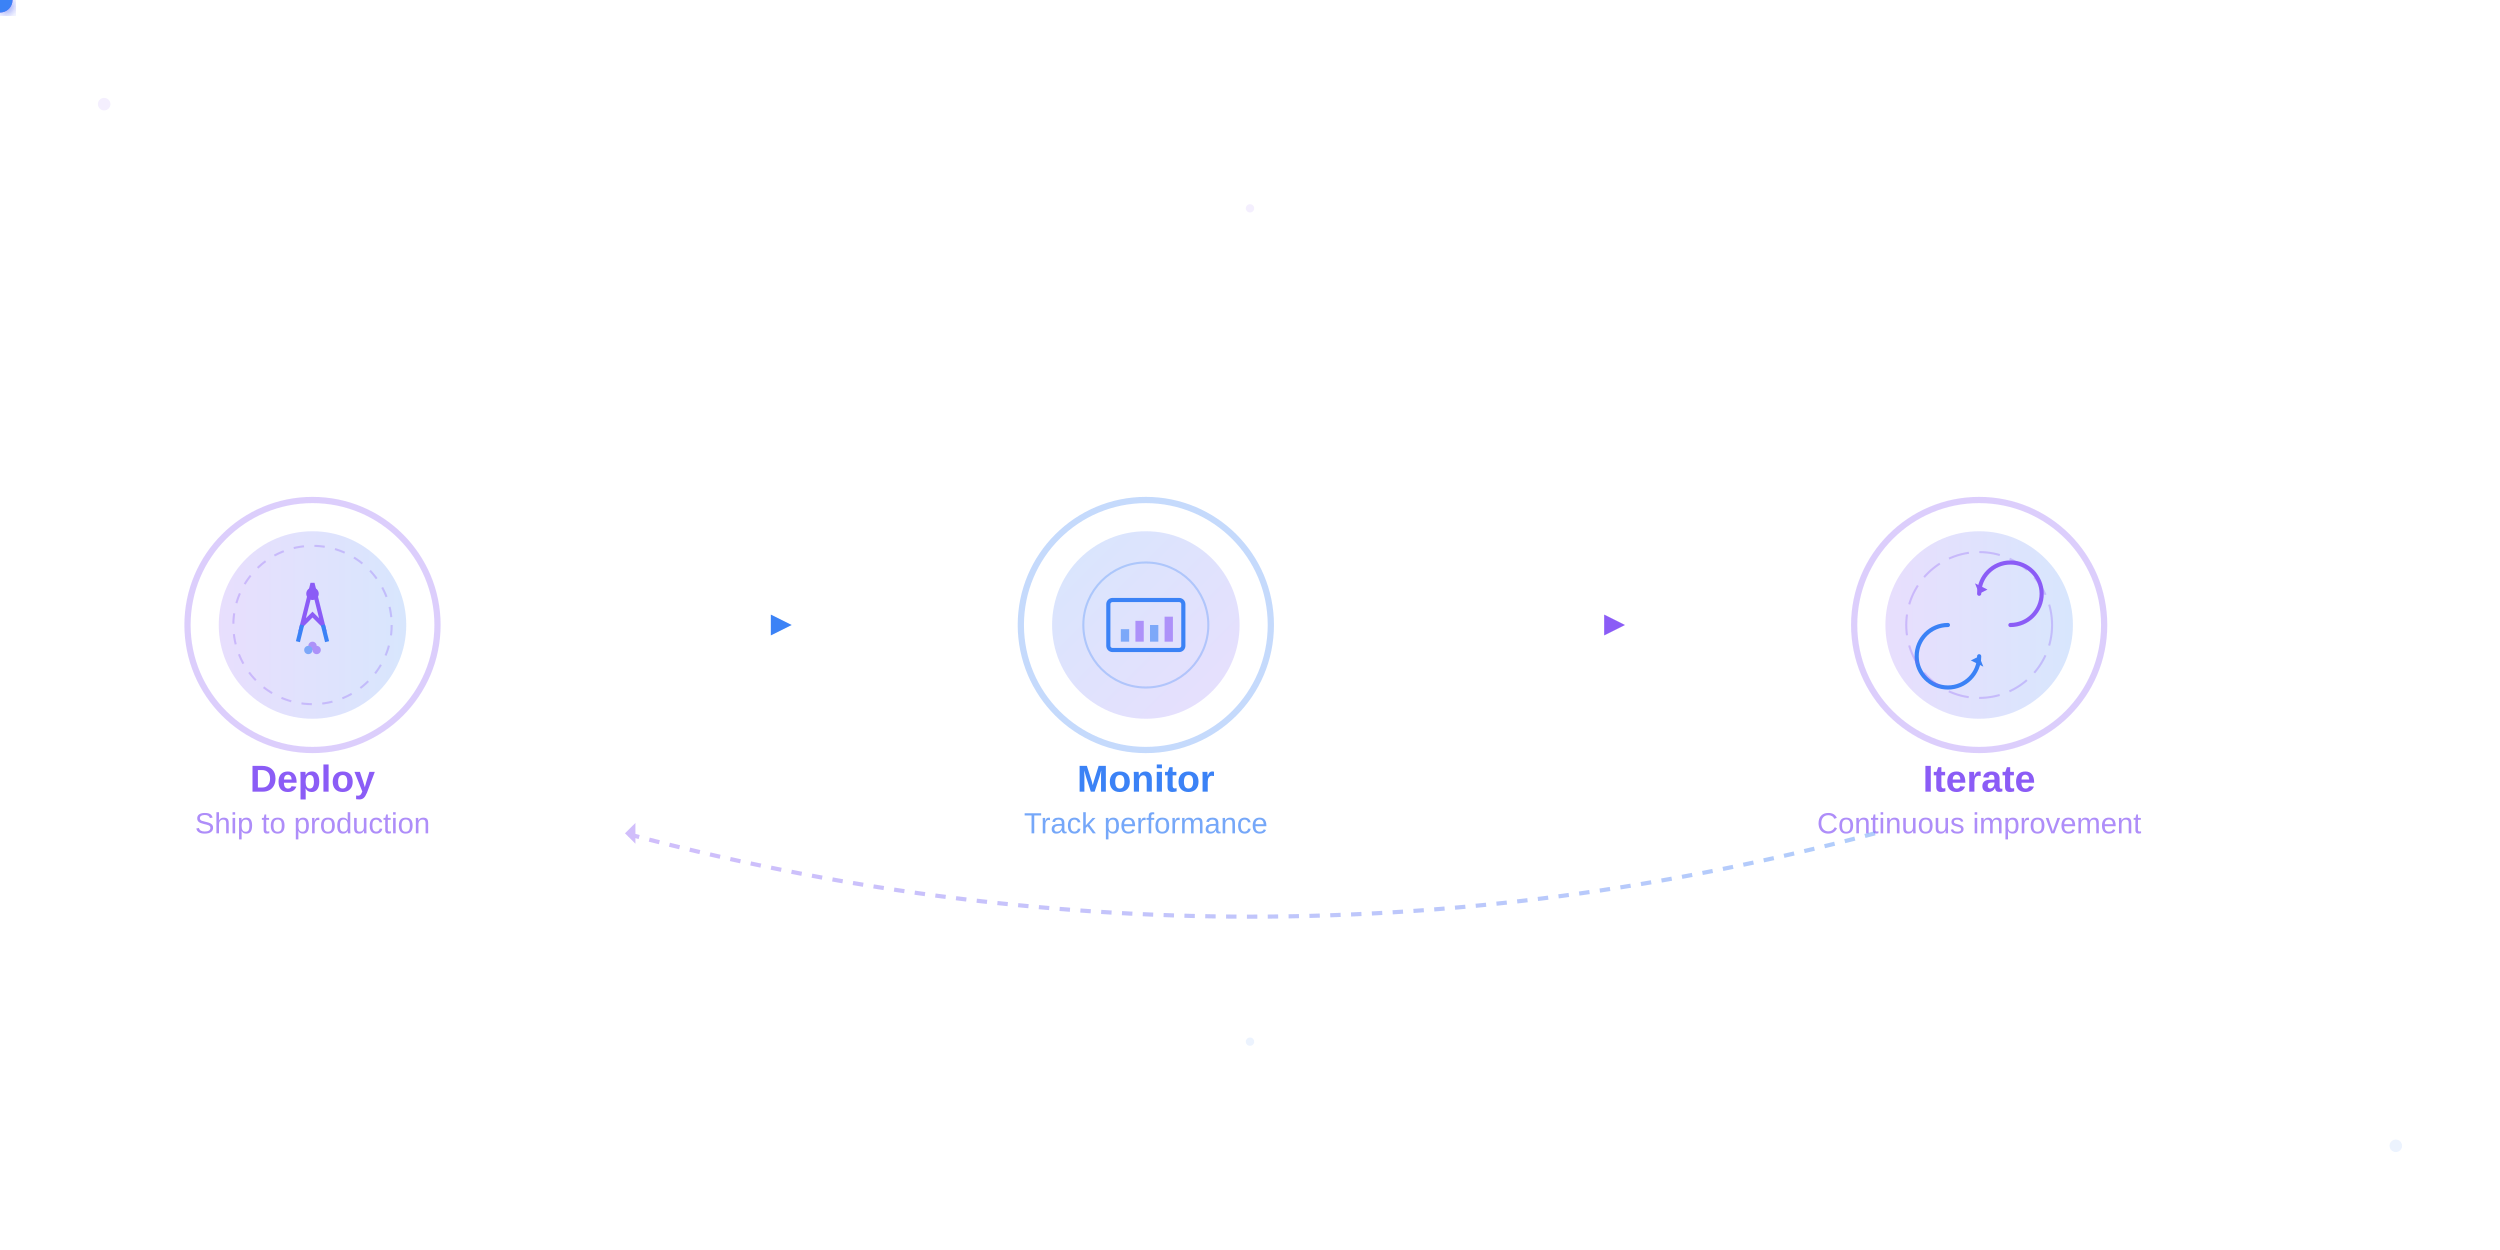
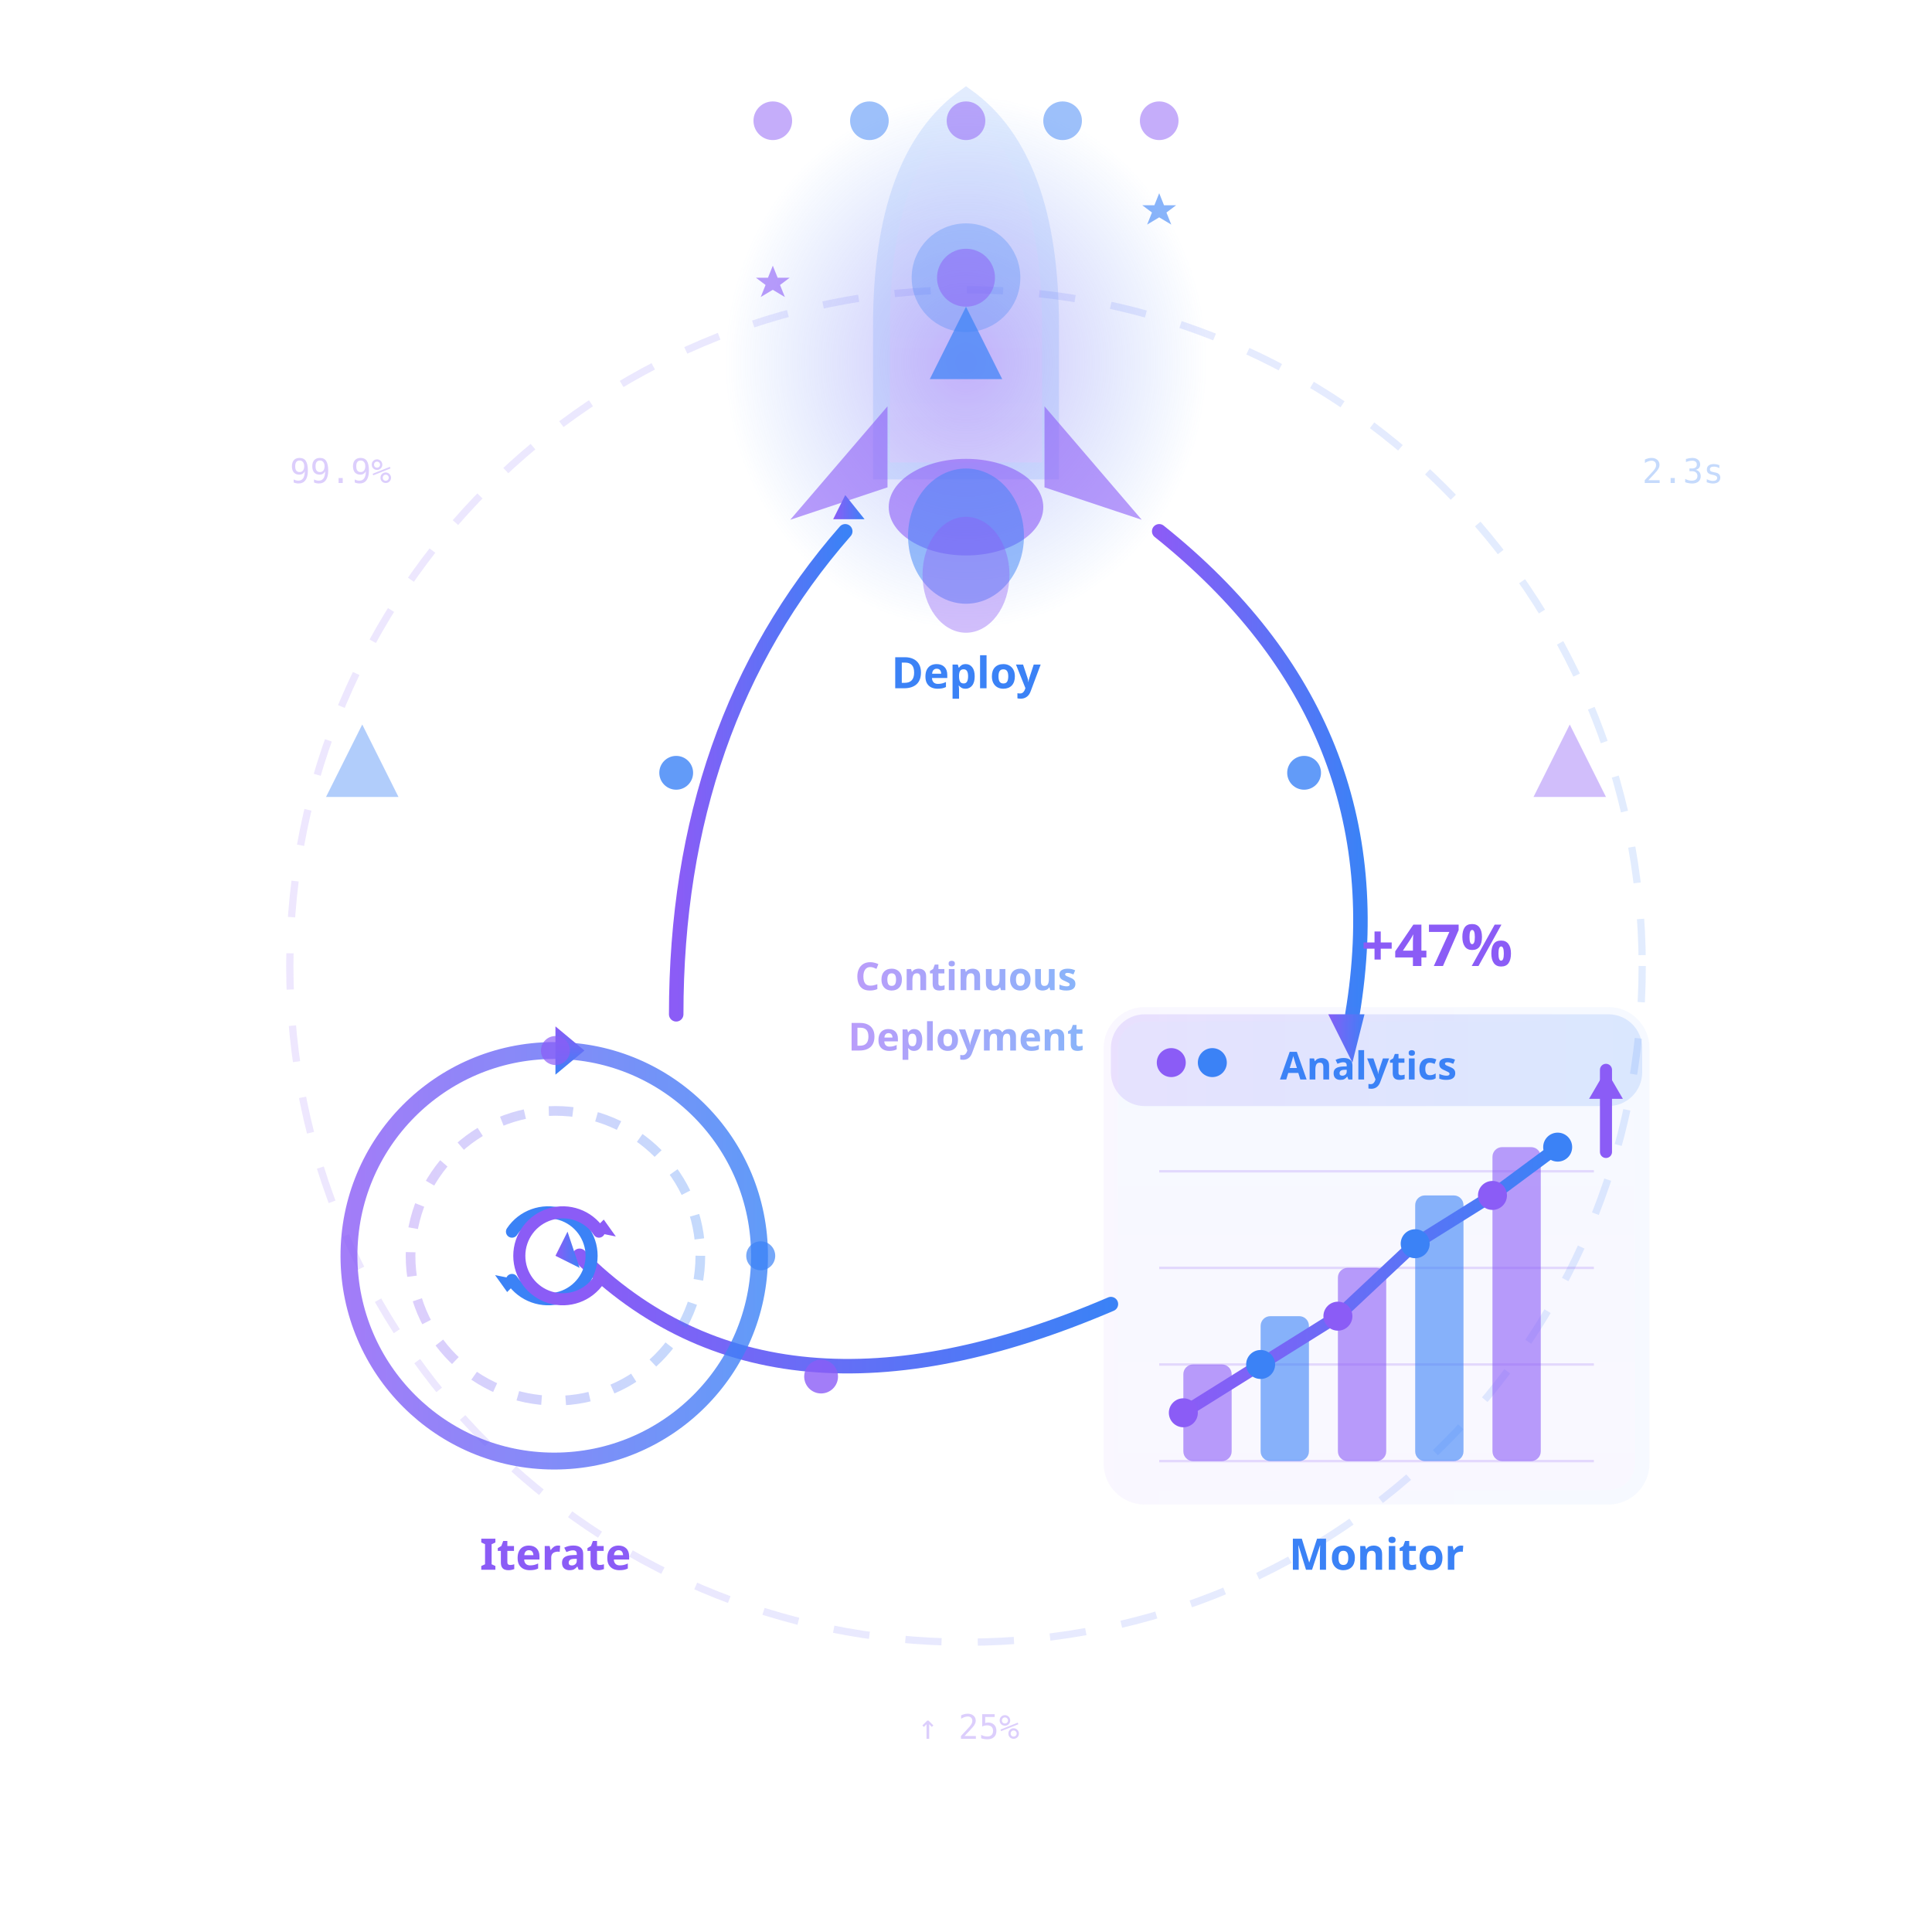
- <svg xmlns="http://www.w3.org/2000/svg" viewBox="0 0 1200 600" width="100%" height="100%" class="svg-play-once">
-   <style>
-     .svg-play-once {
-       animation: fadeIn 0.6s ease-in;
-     }
-     
-     .svg-play-once * {
-       animation-play-state: paused;
-     }
-     
-     .svg-play-once.is-visible * {
-       animation-play-state: running;
-     }
-     
-     @keyframes fadeIn {
-       from { opacity: 0; }
-       to { opacity: 1; }
-     }
-   </style>
+ <svg xmlns="http://www.w3.org/2000/svg" viewBox="0 0 800 800" width="100%" height="100%">
  <defs>
    <linearGradient id="purpleBlue" x1="0%" y1="0%" x2="100%" y2="0%">
      <stop offset="0%" style="stop-color:#8b5cf6;stop-opacity:1" />
      <stop offset="100%" style="stop-color:#3b82f6;stop-opacity:1" />
    </linearGradient>
-     <linearGradient id="blueGradient" x1="0%" y1="0%" x2="100%" y2="100%">
+     <linearGradient id="blueGradient" x1="0%" y1="0%" x2="0%" y2="100%">
      <stop offset="0%" style="stop-color:#3b82f6;stop-opacity:1" />
      <stop offset="100%" style="stop-color:#8b5cf6;stop-opacity:1" />
    </linearGradient>
-     <filter id="glow">
-       <feGaussianBlur stdDeviation="3" result="coloredBlur" />
-       <feMerge>
-         <feMergeNode in="coloredBlur" />
-         <feMergeNode in="SourceGraphic" />
-       </feMerge>
-     </filter>
+     <radialGradient id="rocketGlow" cx="50%" cy="50%">
+       <stop offset="0%" style="stop-color:#8b5cf6;stop-opacity:0.4" />
+       <stop offset="100%" style="stop-color:#3b82f6;stop-opacity:0" />
+     </radialGradient>
  </defs>
-   <g id="stage1" transform="translate(100, 250)">
-     <circle cx="50" cy="50" r="60" fill="none" stroke="#8b5cf6" stroke-width="3" opacity="0.3" />
-     <circle cx="50" cy="50" r="45" fill="url(#purpleBlue)" opacity="0.2">
-       <animate attributeName="r" values="45;50;45" dur="2s" repeatCount="1" />
-     </circle>
-     <path d="M 50 30 L 45 50 L 50 45 L 55 50 Z" fill="none" stroke="#8b5cf6" stroke-width="2" />
-     <circle cx="50" cy="35" r="3" fill="#8b5cf6" />
-     <path d="M 45 50 L 43 58" stroke="#3b82f6" stroke-width="2" />
-     <path d="M 55 50 L 57 58" stroke="#3b82f6" stroke-width="2" />
-     <g opacity="0.6">
-       <circle cx="50" cy="60" r="2" fill="#8b5cf6">
-         <animate attributeName="cy" values="60;70;80" dur="1s" repeatCount="1" />
-         <animate attributeName="opacity" values="1;0" dur="1s" repeatCount="1" />
-       </circle>
-       <circle cx="48" cy="62" r="2" fill="#3b82f6">
-         <animate attributeName="cy" values="62;72;82" dur="1.2s" repeatCount="1" begin="0.2s" />
-         <animate attributeName="opacity" values="1;0" dur="1.2s" repeatCount="1" begin="0.2s" />
-       </circle>
-       <circle cx="52" cy="62" r="2" fill="#8b5cf6">
-         <animate attributeName="cy" values="62;72;82" dur="1.1s" repeatCount="1" begin="0.1s" />
-         <animate attributeName="opacity" values="1;0" dur="1.1s" repeatCount="1" begin="0.1s" />
-       </circle>
+   <circle cx="400" cy="400" r="280" fill="none" stroke="url(#purpleBlue)" stroke-width="3" opacity="0.15" stroke-dasharray="15,15">
+     <animateTransform attributeName="transform" type="rotate" from="0 400 400" to="360 400 400" dur="20s" repeatCount="indefinite" />
+   </circle>
+   <g transform="translate(400, 150)">
+     <ellipse cx="0" cy="0" rx="100" ry="110" fill="url(#rocketGlow)" />
+     <path d="M -35 45 L -35 -15 Q -35 -85 0 -110 Q 35 -85 35 -15 L 35 45 Z" fill="url(#blueGradient)" opacity="0.15" stroke="#3b82f6" stroke-width="7" />
+     <circle cx="0" cy="-35" r="20" fill="#3b82f6" opacity="0.3" stroke="#3b82f6" stroke-width="5" />
+     <circle cx="0" cy="-35" r="12" fill="#8b5cf6" opacity="0.5" />
+     <path d="M -35 25 L -65 60 L -35 50 Z" fill="#8b5cf6" opacity="0.6" stroke="#8b5cf6" stroke-width="5" />
+     <path d="M 35 25 L 65 60 L 35 50 Z" fill="#8b5cf6" opacity="0.6" stroke="#8b5cf6" stroke-width="5" />
+     <g transform="translate(0, -5)">
+       <path d="M 0 -18 L 15 12 L -15 12 Z" fill="#3b82f6" opacity="0.7" />
    </g>
-     <circle cx="50" cy="50" r="38" fill="none" stroke="#8b5cf6" stroke-width="1" opacity="0.3" stroke-dasharray="5 5">
-       <animateTransform attributeName="transform" type="rotate" from="0 50 50" to="360 50 50" dur="6s" repeatCount="1" />
-     </circle>
-     <text x="50" y="130" font-family="Arial, sans-serif" font-size="18" font-weight="bold" fill="#8b5cf6" text-anchor="middle">Deploy</text>
-     <text x="50" y="150" font-family="Arial, sans-serif" font-size="14" fill="#8b5cf6" text-anchor="middle" opacity="0.7">Ship to production</text>
+     <g>
+       <ellipse cx="0" cy="60" rx="32" ry="20" fill="#8b5cf6" opacity="0.6">
+         <animate attributeName="ry" values="20;28;20" dur="0.5s" repeatCount="indefinite" />
+       </ellipse>
+       <ellipse cx="0" cy="72" rx="24" ry="28" fill="#3b82f6" opacity="0.5">
+         <animate attributeName="ry" values="28;38;28" dur="0.6s" repeatCount="indefinite" />
+       </ellipse>
+       <ellipse cx="0" cy="88" rx="18" ry="24" fill="#8b5cf6" opacity="0.4">
+         <animate attributeName="ry" values="24;34;24" dur="0.7s" repeatCount="indefinite" />
+       </ellipse>
+     </g>
+     <path d="M -80 -40 L -78 -35 L -73 -35 L -77 -32 L -75 -27 L -80 -30 L -85 -27 L -83 -32 L -87 -35 L -82 -35 Z" fill="#8b5cf6" opacity="0.6" />
+     <path d="M 80 -70 L 82 -65 L 87 -65 L 83 -62 L 85 -57 L 80 -60 L 75 -57 L 77 -62 L 73 -65 L 78 -65 Z" fill="#3b82f6" opacity="0.6" />
+     <text x="0" y="135" text-anchor="middle" font-family="sans-serif" font-size="18" font-weight="bold" fill="#3b82f6">Deploy</text>
  </g>
-   <g id="arrow1">
-     <path d="M 220 300 L 380 300" stroke="url(#purpleBlue)" stroke-width="3" opacity="0.6" stroke-dasharray="10 5">
-       <animate attributeName="stroke-dashoffset" from="0" to="100" dur="2s" repeatCount="1" />
-     </path>
-     <polygon points="380,300 370,295 370,305" fill="#3b82f6" />
-     <circle r="6" fill="#8b5cf6" filter="url(#glow)">
-       <animateMotion dur="2s" repeatCount="1" path="M 220 300 L 380 300" />
+   <g>
+     <path d="M 480 220 Q 580 300 560 420" fill="none" stroke="url(#purpleBlue)" stroke-width="6" stroke-linecap="round" />
+     <polygon points="565,420 560,440 550,420" fill="url(#purpleBlue)" />
+     <circle cx="540" cy="320" r="7" fill="#3b82f6" opacity="0.8">
+       <animateMotion path="M 0 0 Q 60 80 40 200" dur="2.5s" repeatCount="indefinite" />
+       <animate attributeName="opacity" values="0;0.8;0" dur="2.5s" repeatCount="indefinite" />
    </circle>
  </g>
-   <g id="stage2" transform="translate(500, 250)">
-     <circle cx="50" cy="50" r="60" fill="none" stroke="#3b82f6" stroke-width="3" opacity="0.3" />
-     <circle cx="50" cy="50" r="45" fill="url(#blueGradient)" opacity="0.2">
-       <animate attributeName="r" values="45;50;45" dur="2.2s" repeatCount="1" />
+   <g transform="translate(570, 520)">
+     <rect x="-110" y="-100" width="220" height="200" rx="14" fill="url(#blueGradient)" opacity="0.05" stroke="url(#purpleBlue)" stroke-width="6" />
+     <rect x="-110" y="-100" width="220" height="38" rx="14" fill="url(#purpleBlue)" opacity="0.15" />
+     <circle cx="-85" cy="-80" r="6" fill="#8b5cf6" />
+     <circle cx="-68" cy="-80" r="6" fill="#3b82f6" />
+     <text x="-40" y="-73" font-family="sans-serif" font-size="16" font-weight="600" fill="#3b82f6">Analytics</text>
+     <line x1="-90" y1="-35" x2="90" y2="-35" stroke="#8b5cf6" stroke-width="1" opacity="0.2" />
+     <line x1="-90" y1="5" x2="90" y2="5" stroke="#8b5cf6" stroke-width="1" opacity="0.2" />
+     <line x1="-90" y1="45" x2="90" y2="45" stroke="#8b5cf6" stroke-width="1" opacity="0.2" />
+     <line x1="-90" y1="85" x2="90" y2="85" stroke="#8b5cf6" stroke-width="1" opacity="0.2" />
+     <g opacity="0.6">
+       <rect x="-80" y="45" width="20" height="40" rx="4" fill="#8b5cf6" />
+       <rect x="-48" y="25" width="20" height="60" rx="4" fill="#3b82f6" />
+       <rect x="-16" y="5" width="20" height="80" rx="4" fill="#8b5cf6" />
+       <rect x="16" y="-25" width="20" height="110" rx="4" fill="#3b82f6" />
+       <rect x="48" y="-45" width="20" height="130" rx="4" fill="#8b5cf6" />
+     </g>
+     <path d="M -80 65 L -48 45 L -16 25 L 16 -5 L 48 -25 L 75 -45" fill="none" stroke="url(#purpleBlue)" stroke-width="5" stroke-linecap="round" />
+     <circle cx="-80" cy="65" r="6" fill="#8b5cf6" />
+     <circle cx="-48" cy="45" r="6" fill="#3b82f6" />
+     <circle cx="-16" cy="25" r="6" fill="#8b5cf6" />
+     <circle cx="16" cy="-5" r="6" fill="#3b82f6" />
+     <circle cx="48" cy="-25" r="6" fill="#8b5cf6" />
+     <circle cx="75" cy="-45" r="6" fill="#3b82f6">
+       <animate attributeName="r" values="6;9;6" dur="1.5s" repeatCount="indefinite" />
    </circle>
-     <rect x="32" y="38" width="36" height="24" rx="2" fill="none" stroke="#3b82f6" stroke-width="2" />
-     <rect x="38" y="52" width="4" height="6" fill="#3b82f6" opacity="0.6">
-       <animate attributeName="height" values="6;10;6" dur="2s" repeatCount="1" />
-     </rect>
-     <rect x="45" y="48" width="4" height="10" fill="#8b5cf6" opacity="0.6">
-       <animate attributeName="height" values="10;14;10" dur="2.2s" repeatCount="1" />
-     </rect>
-     <rect x="52" y="50" width="4" height="8" fill="#3b82f6" opacity="0.6">
-       <animate attributeName="height" values="8;12;8" dur="2.4s" repeatCount="1" />
-     </rect>
-     <rect x="59" y="46" width="4" height="12" fill="#8b5cf6" opacity="0.6">
-       <animate attributeName="height" values="12;16;12" dur="2.6s" repeatCount="1" />
-     </rect>
-     <circle cx="50" cy="50" r="30" fill="none" stroke="#3b82f6" stroke-width="1" opacity="0.3">
-       <animate attributeName="r" values="30;35;30" dur="2s" repeatCount="1" />
-       <animate attributeName="opacity" values="0.3;0;0.3" dur="2s" repeatCount="1" />
-     </circle>
-     <text x="50" y="130" font-family="Arial, sans-serif" font-size="18" font-weight="bold" fill="#3b82f6" text-anchor="middle">Monitor</text>
-     <text x="50" y="150" font-family="Arial, sans-serif" font-size="14" fill="#3b82f6" text-anchor="middle" opacity="0.7">Track performance</text>
+     <g transform="translate(95, -65)">
+       <line x1="0" y1="22" x2="0" y2="-12" stroke="#8b5cf6" stroke-width="5" stroke-linecap="round" />
+       <polygon points="0,-12 -7,0 7,0" fill="#8b5cf6" />
+     </g>
+     <g transform="translate(0, -120)">
+       <text x="25" y="0" text-anchor="middle" font-family="sans-serif" font-size="24" font-weight="bold" fill="#8b5cf6">+47%</text>
+     </g>
+     <text x="0" y="130" text-anchor="middle" font-family="sans-serif" font-size="18" font-weight="bold" fill="#3b82f6">Monitor</text>
  </g>
-   <g id="arrow2">
-     <path d="M 620 300 L 780 300" stroke="url(#blueGradient)" stroke-width="3" opacity="0.6" stroke-dasharray="10 5">
-       <animate attributeName="stroke-dashoffset" from="0" to="100" dur="2s" repeatCount="1" begin="0.5s" />
-     </path>
-     <polygon points="780,300 770,295 770,305" fill="#8b5cf6" />
-     <circle r="6" fill="#3b82f6" filter="url(#glow)">
-       <animateMotion dur="2s" repeatCount="1" begin="0.5s" path="M 620 300 L 780 300" />
+   <g>
+     <path d="M 460 540 Q 320 600 240 520" fill="none" stroke="url(#purpleBlue)" stroke-width="6" stroke-linecap="round" />
+     <polygon points="235,510 230,520 240,525" fill="url(#purpleBlue)" />
+     <circle cx="340" cy="570" r="7" fill="#8b5cf6" opacity="0.8">
+       <animateMotion path="M 0 0 Q -80 60 -140 20" dur="2.5s" repeatCount="indefinite" />
+       <animate attributeName="opacity" values="0;0.8;0" dur="2.5s" repeatCount="indefinite" />
    </circle>
  </g>
-   <g id="stage3" transform="translate(900, 250)">
-     <circle cx="50" cy="50" r="60" fill="none" stroke="#8b5cf6" stroke-width="3" opacity="0.3" />
-     <circle cx="50" cy="50" r="45" fill="url(#purpleBlue)" opacity="0.2">
-       <animate attributeName="r" values="45;50;45" dur="2.5s" repeatCount="1" />
+   <g transform="translate(230, 520)">
+     <path d="M 0 -85 A 85 85 0 1 1 -1 -85" fill="none" stroke="url(#purpleBlue)" stroke-width="7" stroke-linecap="round" opacity="0.8" />
+     <polygon points="10,-85 0,-97 -10,-85" fill="url(#purpleBlue)" transform="rotate(90 0 -85)" />
+     <circle cx="0" cy="0" r="60" fill="none" stroke="url(#purpleBlue)" stroke-width="4" opacity="0.3" stroke-dasharray="10,10">
+       <animateTransform attributeName="transform" type="rotate" from="0 0 0" to="360 0 0" dur="8s" repeatCount="indefinite" />
    </circle>
-     <path d="M 65 50 A 15 15 0 1 0 50 35" fill="none" stroke="#8b5cf6" stroke-width="2" stroke-linecap="round" />
-     <polygon points="50,35 48,30 54,33" fill="#8b5cf6" />
-     <path d="M 35 50 A 15 15 0 1 0 50 65" fill="none" stroke="#3b82f6" stroke-width="2" stroke-linecap="round" />
-     <polygon points="50,65 52,70 46,67" fill="#3b82f6" />
-     <circle cx="50" cy="50" r="35" fill="none" stroke="#8b5cf6" stroke-width="1" opacity="0.3" stroke-dasharray="10 5">
-       <animateTransform attributeName="transform" type="rotate" from="0 50 50" to="360 50 50" dur="4s" repeatCount="1" />
+     <g>
+       <path d="M -18 -10 A 18 18 0 1 1 -18 10" fill="none" stroke="#3b82f6" stroke-width="5" stroke-linecap="round" />
+       <polygon points="-15,10 -20,15 -25,8" fill="#3b82f6" />
+       <path d="M 18 10 A 18 18 0 1 1 18 -10" fill="none" stroke="#8b5cf6" stroke-width="5" stroke-linecap="round" />
+       <polygon points="15,-10 20,-15 25,-8" fill="#8b5cf6" />
+     </g>
+     <circle cx="0" cy="-85" r="6" fill="#8b5cf6" opacity="0.7">
+       <animateTransform attributeName="transform" type="rotate" from="0 0 0" to="360 0 0" dur="4s" repeatCount="indefinite" />
    </circle>
-     <text x="50" y="130" font-family="Arial, sans-serif" font-size="18" font-weight="bold" fill="#8b5cf6" text-anchor="middle">Iterate</text>
-     <text x="50" y="150" font-family="Arial, sans-serif" font-size="14" fill="#8b5cf6" text-anchor="middle" opacity="0.7">Continuous improvement</text>
+     <circle cx="85" cy="0" r="6" fill="#3b82f6" opacity="0.7">
+       <animateTransform attributeName="transform" type="rotate" from="90 0 0" to="450 0 0" dur="4s" repeatCount="indefinite" />
+     </circle>
+     <text x="0" y="130" text-anchor="middle" font-family="sans-serif" font-size="18" font-weight="bold" fill="#8b5cf6">Iterate</text>
  </g>
-   <g id="feedbackLoop" opacity="0.4">
-     <path d="M 900 400 Q 600 480 300 400" fill="none" stroke="url(#purpleBlue)" stroke-width="2" stroke-dasharray="5 5">
-       <animate attributeName="stroke-dashoffset" from="0" to="100" dur="3s" repeatCount="1" begin="2s" />
-     </path>
-     <polygon points="300,400 305,395 305,405" fill="#8b5cf6" />
+   <g>
+     <path d="M 280 420 Q 280 300 350 220" fill="none" stroke="url(#purpleBlue)" stroke-width="6" stroke-linecap="round" />
+     <polygon points="345,215 350,205 358,215" fill="url(#purpleBlue)" />
+     <circle cx="280" cy="320" r="7" fill="#3b82f6" opacity="0.8">
+       <animateMotion path="M 0 0 Q 0 -80 70 -140" dur="2.5s" repeatCount="indefinite" />
+       <animate attributeName="opacity" values="0;0.8;0" dur="2.5s" repeatCount="indefinite" />
+     </circle>
  </g>
-   <g opacity="0.1">
-     <circle cx="50" cy="50" r="3" fill="#8b5cf6" />
-     <circle cx="1150" cy="550" r="3" fill="#3b82f6" />
-     <circle cx="600" cy="100" r="2" fill="#8b5cf6" />
-     <circle cx="600" cy="500" r="2" fill="#3b82f6" />
+   <text x="400" y="410" text-anchor="middle" font-family="sans-serif" font-size="16" font-weight="600" fill="url(#purpleBlue)" opacity="0.6">Continuous</text>
+   <text x="400" y="435" text-anchor="middle" font-family="sans-serif" font-size="16" font-weight="600" fill="url(#purpleBlue)" opacity="0.6">Deployment</text>
+   <g transform="translate(400, 50)" opacity="0.5">
+     <circle cx="-80" cy="0" r="8" fill="#8b5cf6" />
+     <line x1="-72" y1="0" x2="-48" y2="0" stroke="url(#purpleBlue)" stroke-width="3" />
+     <circle cx="-40" cy="0" r="8" fill="#3b82f6" />
+     <line x1="-32" y1="0" x2="-8" y2="0" stroke="url(#purpleBlue)" stroke-width="3" />
+     <circle cx="0" cy="0" r="8" fill="#8b5cf6" />
+     <line x1="8" y1="0" x2="32" y2="0" stroke="url(#purpleBlue)" stroke-width="3" />
+     <circle cx="40" cy="0" r="8" fill="#3b82f6" />
+     <line x1="48" y1="0" x2="72" y2="0" stroke="url(#purpleBlue)" stroke-width="3" />
+     <circle cx="80" cy="0" r="8" fill="#8b5cf6" />
+   </g>
+   <g opacity="0.4">
+     <path d="M 150 300 L 165 330 L 135 330 Z" fill="#3b82f6" />
+     <path d="M 650 300 L 665 330 L 635 330 Z" fill="#8b5cf6" />
+   </g>
+   <g opacity="0.3">
+     <text x="120" y="200" font-family="monospace" font-size="14" fill="#8b5cf6">99.9%</text>
+     <text x="680" y="200" font-family="monospace" font-size="14" fill="#3b82f6">2.3s</text>
+     <text x="380" y="720" font-family="monospace" font-size="14" fill="#8b5cf6">↑ 25%</text>
  </g>
</svg>
